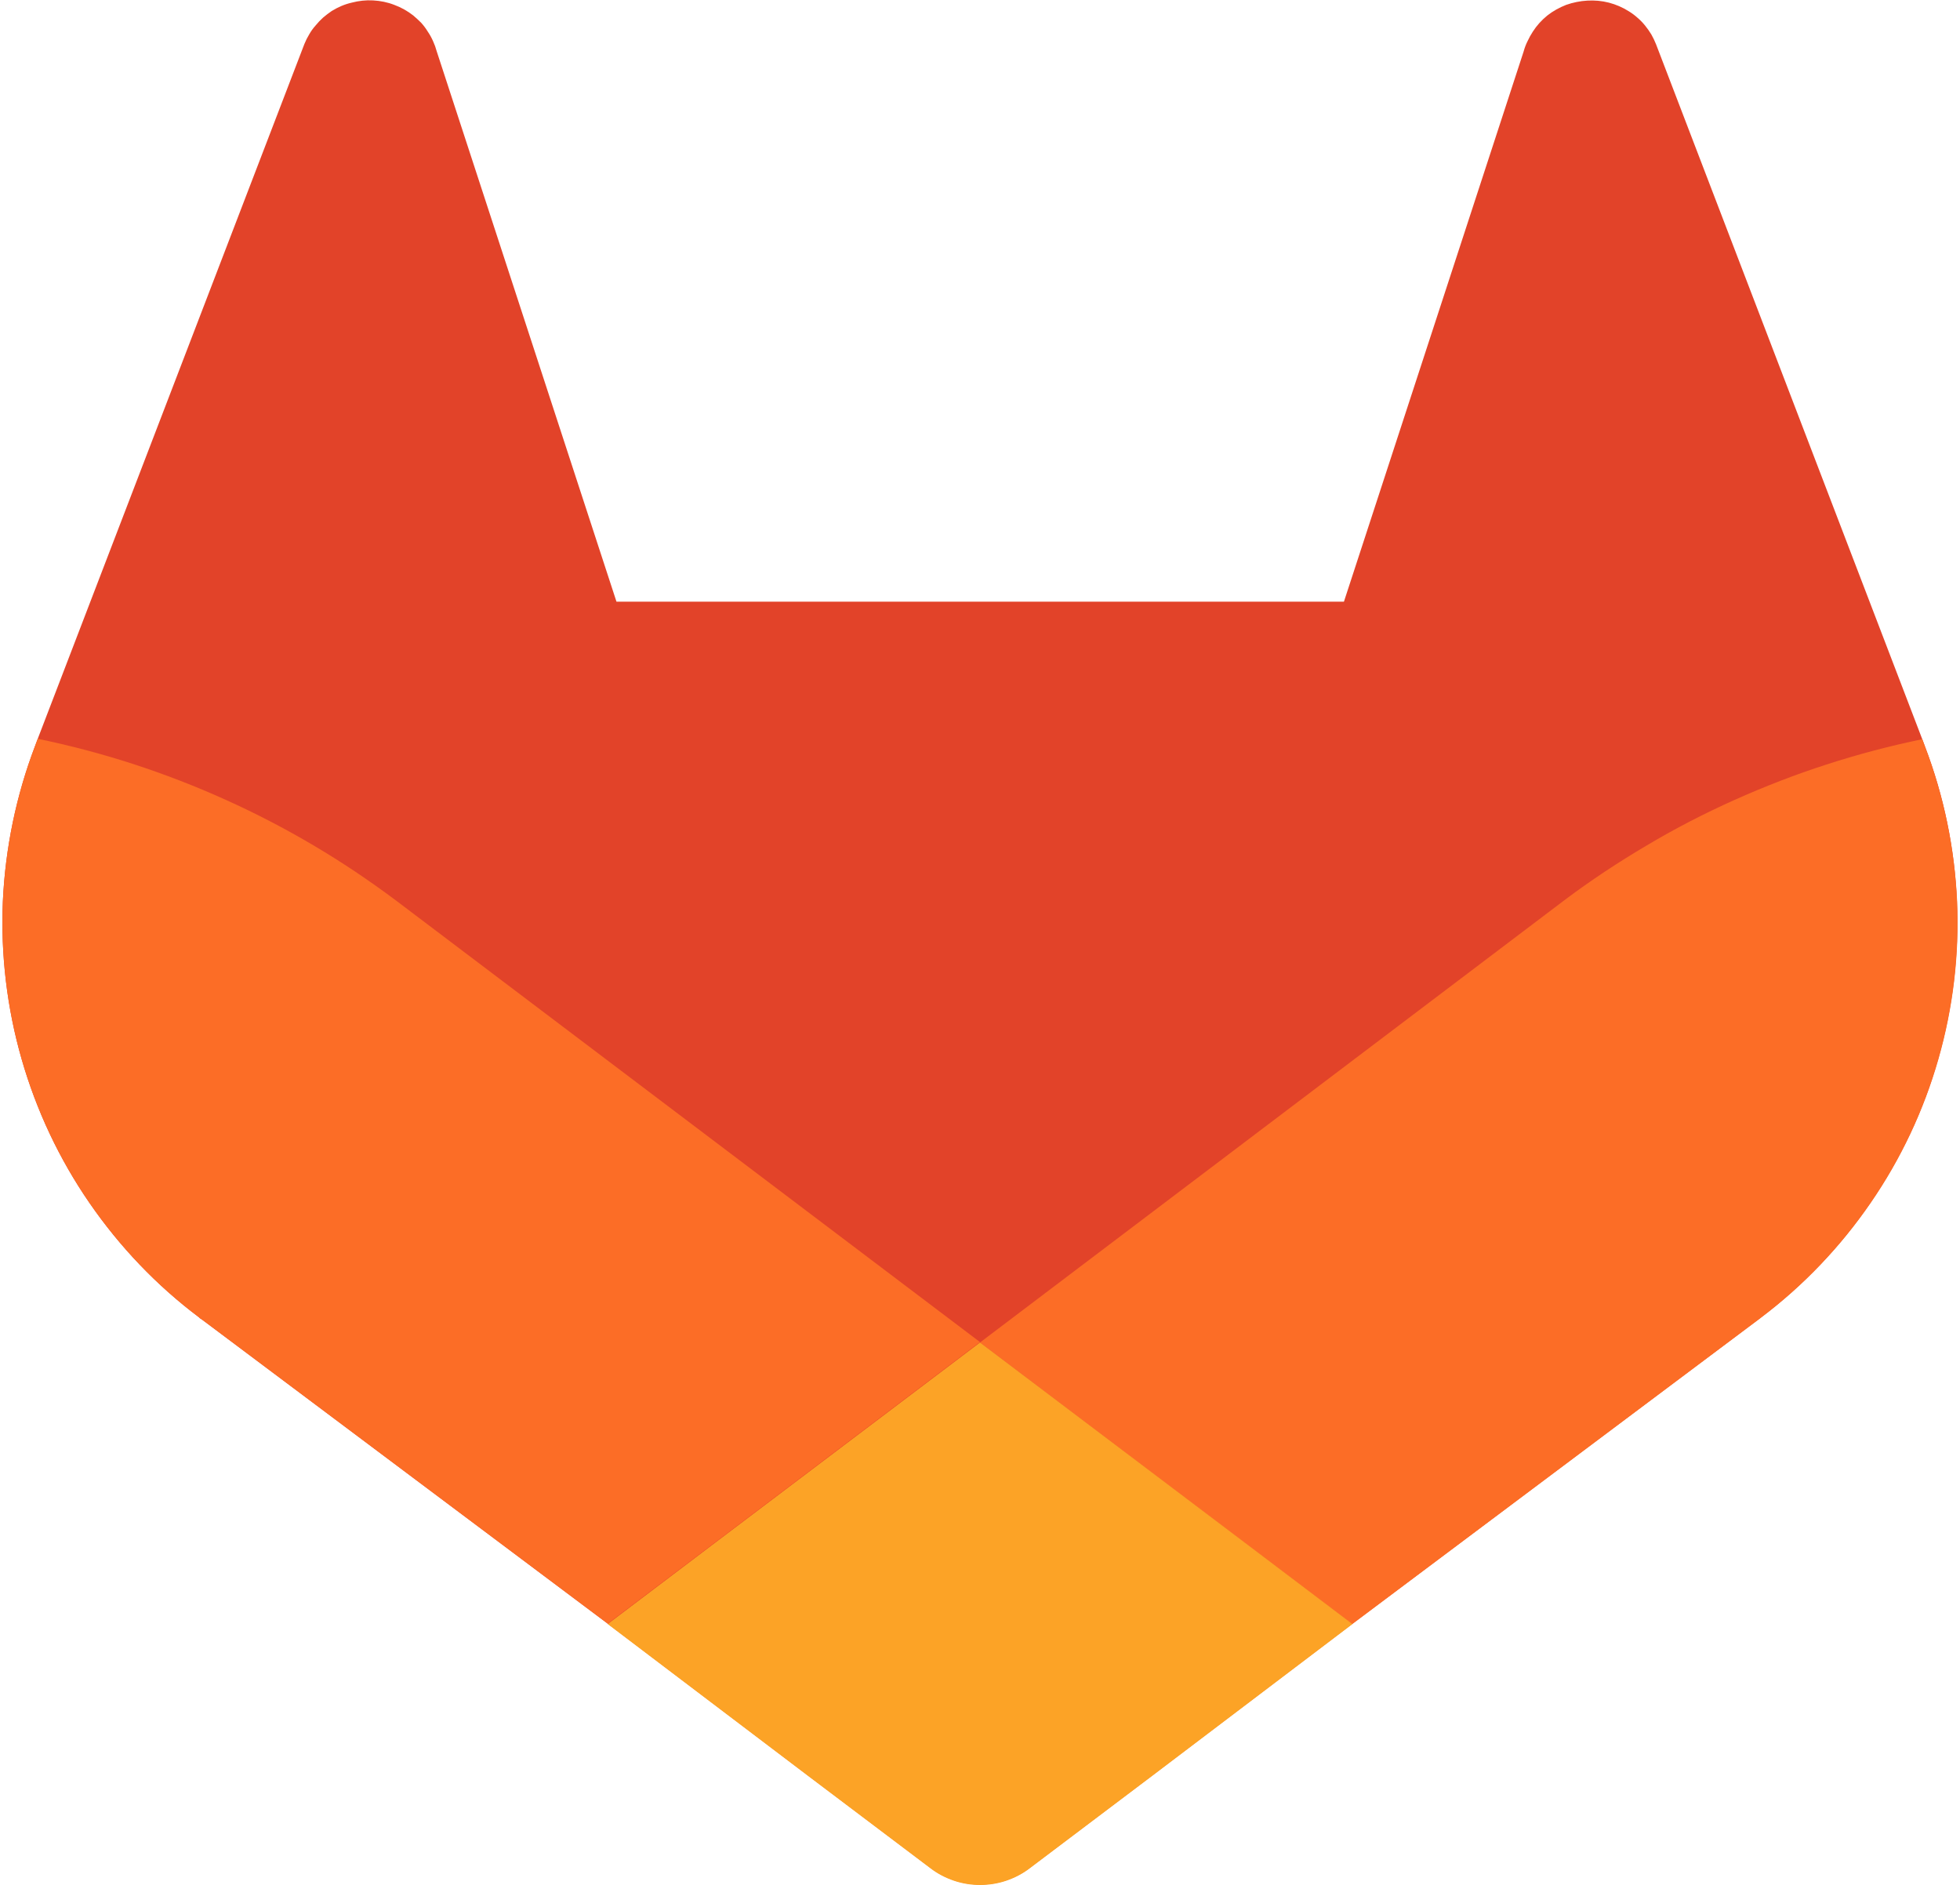
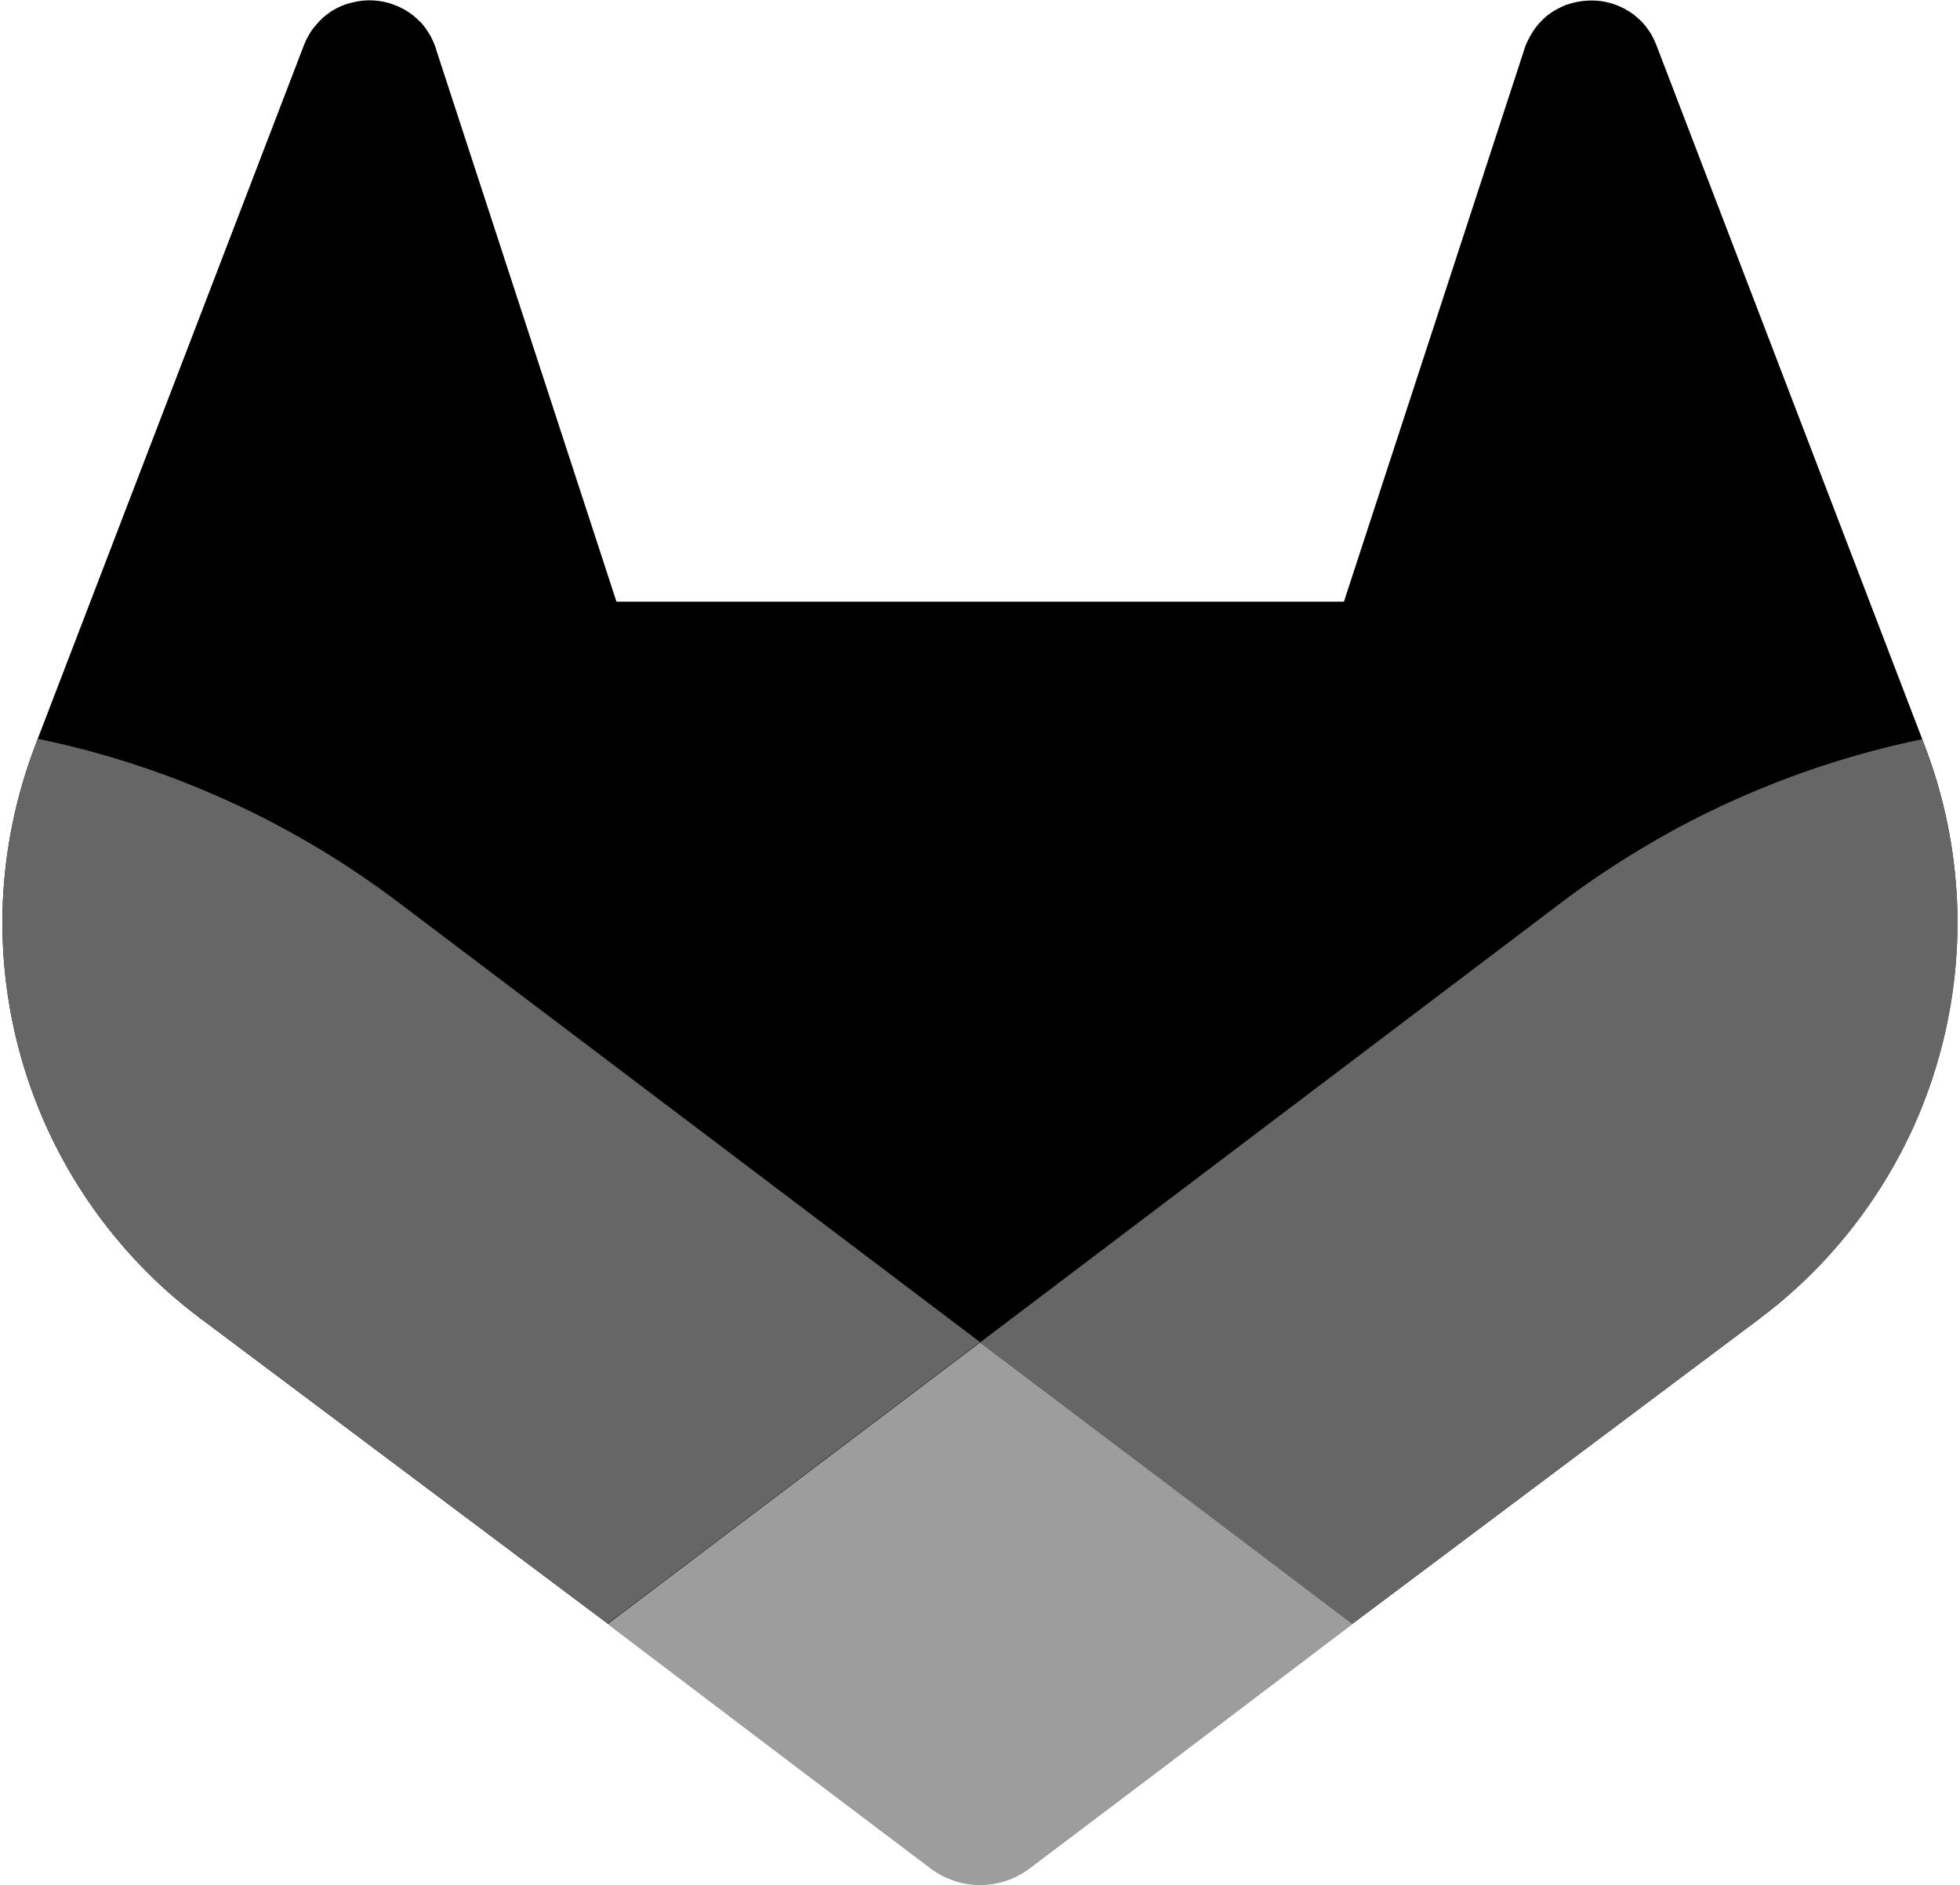
<svg xmlns="http://www.w3.org/2000/svg" height="2404" viewBox="-.1 .5 960.2 923.9" width="2500">
-   <path d="m958.9 442.4c1.1 26.1-2 52.1-9.2 77.2-7.1 25.1-18.3 48.8-33.1 70.3a240.43 240.43 0 0 1 -53.6 56.2l-.5.4-199.9 149.8-98.3 74.5-59.9 45.2c-3.5 2.7-7.4 4.7-11.5 6.1s-8.5 2.1-12.9 2.1c-4.3 0-8.7-.7-12.8-2.1s-8-3.4-11.5-6.1l-59.9-45.2-98.3-74.5-198.7-148.9-1.2-.8-.4-.4c-20.9-15.7-39-34.7-53.8-56.2s-26-45.3-33.2-70.4c-7.2-25.1-10.3-51.2-9.2-77.3 1.2-26.1 6.5-51.8 15.8-76.2l1.3-3.5 130.7-340.5q1-2.5 2.4-4.8 1.3-2.3 3.1-4.3 1.7-2.1 3.7-3.9 2-1.7 4.2-3.2c3.1-1.9 6.3-3.3 9.8-4.1 3.4-.9 7-1.3 10.5-1.1 3.6.2 7.1.9 10.4 2.2 3.3 1.2 6.5 3 9.3 5.2q2 1.7 3.9 3.6 1.8 2 3.2 4.3 1.5 2.2 2.6 4.7 1.1 2.4 1.8 5l88.1 269.7h356.6l88.1-269.7q.7-2.6 1.9-5 1.1-2.4 2.6-4.7 1.4-2.2 3.2-4.2 1.8-2 3.9-3.7c2.8-2.2 5.9-3.9 9.2-5.2 3.4-1.2 6.9-1.9 10.4-2.1 3.6-.2 7.1.1 10.6 1 3.4.9 6.7 2.3 9.7 4.2q2.3 1.4 4.3 3.2 2 1.7 3.7 3.8 1.7 2.1 3.1 4.4 1.3 2.3 2.3 4.8l130.5 340.6 1.3 3.5c9.3 24.3 14.6 50 15.7 76.1z" fill="#e24329" />
-   <path d="m959 442.5c1.1 26-2 52.1-9.2 77.2s-18.4 48.9-33.2 70.4-32.9 40.5-53.7 56.2l-.5.4-199.9 149.8s-84.9-64.1-182.5-138l286.5-216.8c12.9-9.7 26.4-18.6 40.3-26.8 13.9-8.3 28.3-15.7 43-22.3 14.8-6.6 29.9-12.5 45.2-17.4 15.4-5 31-9.1 46.9-12.4l1.3 3.5c9.3 24.4 14.6 50.1 15.8 76.2z" fill="#fc6d26" />
-   <path d="m480 658.5c97.6 73.7 182.6 138 182.6 138l-98.3 74.5-59.9 45.2c-3.5 2.7-7.4 4.7-11.5 6.1s-8.5 2.1-12.9 2.1c-4.3 0-8.7-.7-12.8-2.1s-8-3.4-11.5-6.1l-59.9-45.2-98.3-74.5s84.9-64.3 182.5-138z" fill="#fca326" />
-   <path d="m480 658.3c-97.7 73.9-182.5 138-182.5 138l-198.7-148.9-1.2-.8-.4-.4c-20.9-15.7-39-34.7-53.8-56.2s-26-45.3-33.2-70.4c-7.2-25.1-10.3-51.2-9.2-77.3 1.2-26.1 6.5-51.8 15.8-76.2l1.3-3.5c15.9 3.3 31.5 7.4 46.9 12.4 15.3 5 30.4 10.8 45.2 17.5 14.7 6.6 29.1 14.1 43 22.3s27.3 17.2 40.3 26.9z" fill="#fc6d26" />
+   <path d="m958.9 442.4c1.1 26.1-2 52.1-9.2 77.2-7.1 25.1-18.3 48.8-33.1 70.3a240.43 240.43 0 0 1 -53.6 56.2l-.5.4-199.9 149.8-98.3 74.5-59.9 45.2c-3.5 2.7-7.4 4.7-11.5 6.1s-8.5 2.1-12.9 2.1c-4.3 0-8.7-.7-12.8-2.1s-8-3.4-11.5-6.1l-59.9-45.2-98.3-74.5-198.7-148.9-1.2-.8-.4-.4c-20.9-15.7-39-34.7-53.8-56.2s-26-45.3-33.2-70.4c-7.2-25.1-10.3-51.2-9.2-77.3 1.2-26.1 6.5-51.8 15.8-76.2l1.3-3.5 130.7-340.5q1-2.5 2.4-4.8 1.3-2.3 3.1-4.3 1.7-2.1 3.7-3.9 2-1.7 4.2-3.2c3.1-1.9 6.3-3.3 9.8-4.1 3.4-.9 7-1.3 10.5-1.1 3.6.2 7.1.9 10.4 2.2 3.3 1.2 6.5 3 9.3 5.2q2 1.7 3.9 3.6 1.8 2 3.2 4.3 1.5 2.2 2.6 4.7 1.1 2.4 1.8 5l88.1 269.7h356.6l88.1-269.7q.7-2.6 1.9-5 1.1-2.4 2.6-4.7 1.4-2.2 3.2-4.2 1.8-2 3.9-3.7c2.8-2.2 5.9-3.9 9.2-5.2 3.4-1.2 6.9-1.9 10.4-2.1 3.6-.2 7.1.1 10.6 1 3.4.9 6.7 2.3 9.7 4.2q2.3 1.4 4.3 3.2 2 1.7 3.7 3.8 1.7 2.1 3.1 4.4 1.3 2.3 2.3 4.8l130.5 340.6 1.3 3.5c9.3 24.3 14.6 50 15.7 76.1z" fill="#000000" />
+   <path d="m959 442.5c1.1 26-2 52.1-9.2 77.2s-18.4 48.9-33.2 70.4-32.9 40.5-53.7 56.2l-.5.4-199.9 149.8s-84.9-64.1-182.5-138l286.5-216.8c12.9-9.7 26.4-18.6 40.3-26.8 13.9-8.3 28.3-15.7 43-22.3 14.8-6.6 29.9-12.5 45.2-17.4 15.4-5 31-9.1 46.9-12.4l1.3 3.5c9.3 24.4 14.6 50.1 15.8 76.2z" fill="#666666" />
+   <path d="m480 658.5c97.6 73.7 182.6 138 182.6 138l-98.3 74.5-59.9 45.2c-3.5 2.7-7.4 4.7-11.5 6.1s-8.5 2.1-12.9 2.1c-4.3 0-8.7-.7-12.8-2.1s-8-3.4-11.5-6.1l-59.9-45.2-98.3-74.5s84.9-64.3 182.5-138z" fill="#9d9d9d" />
+   <path d="m480 658.3c-97.7 73.9-182.5 138-182.5 138l-198.7-148.9-1.2-.8-.4-.4c-20.9-15.7-39-34.7-53.8-56.2s-26-45.3-33.2-70.4c-7.2-25.1-10.3-51.2-9.2-77.3 1.2-26.1 6.5-51.8 15.8-76.2l1.3-3.5c15.9 3.3 31.5 7.4 46.9 12.4 15.3 5 30.4 10.8 45.2 17.5 14.7 6.6 29.1 14.1 43 22.3s27.3 17.2 40.3 26.9z" fill="#666666" />
</svg>
